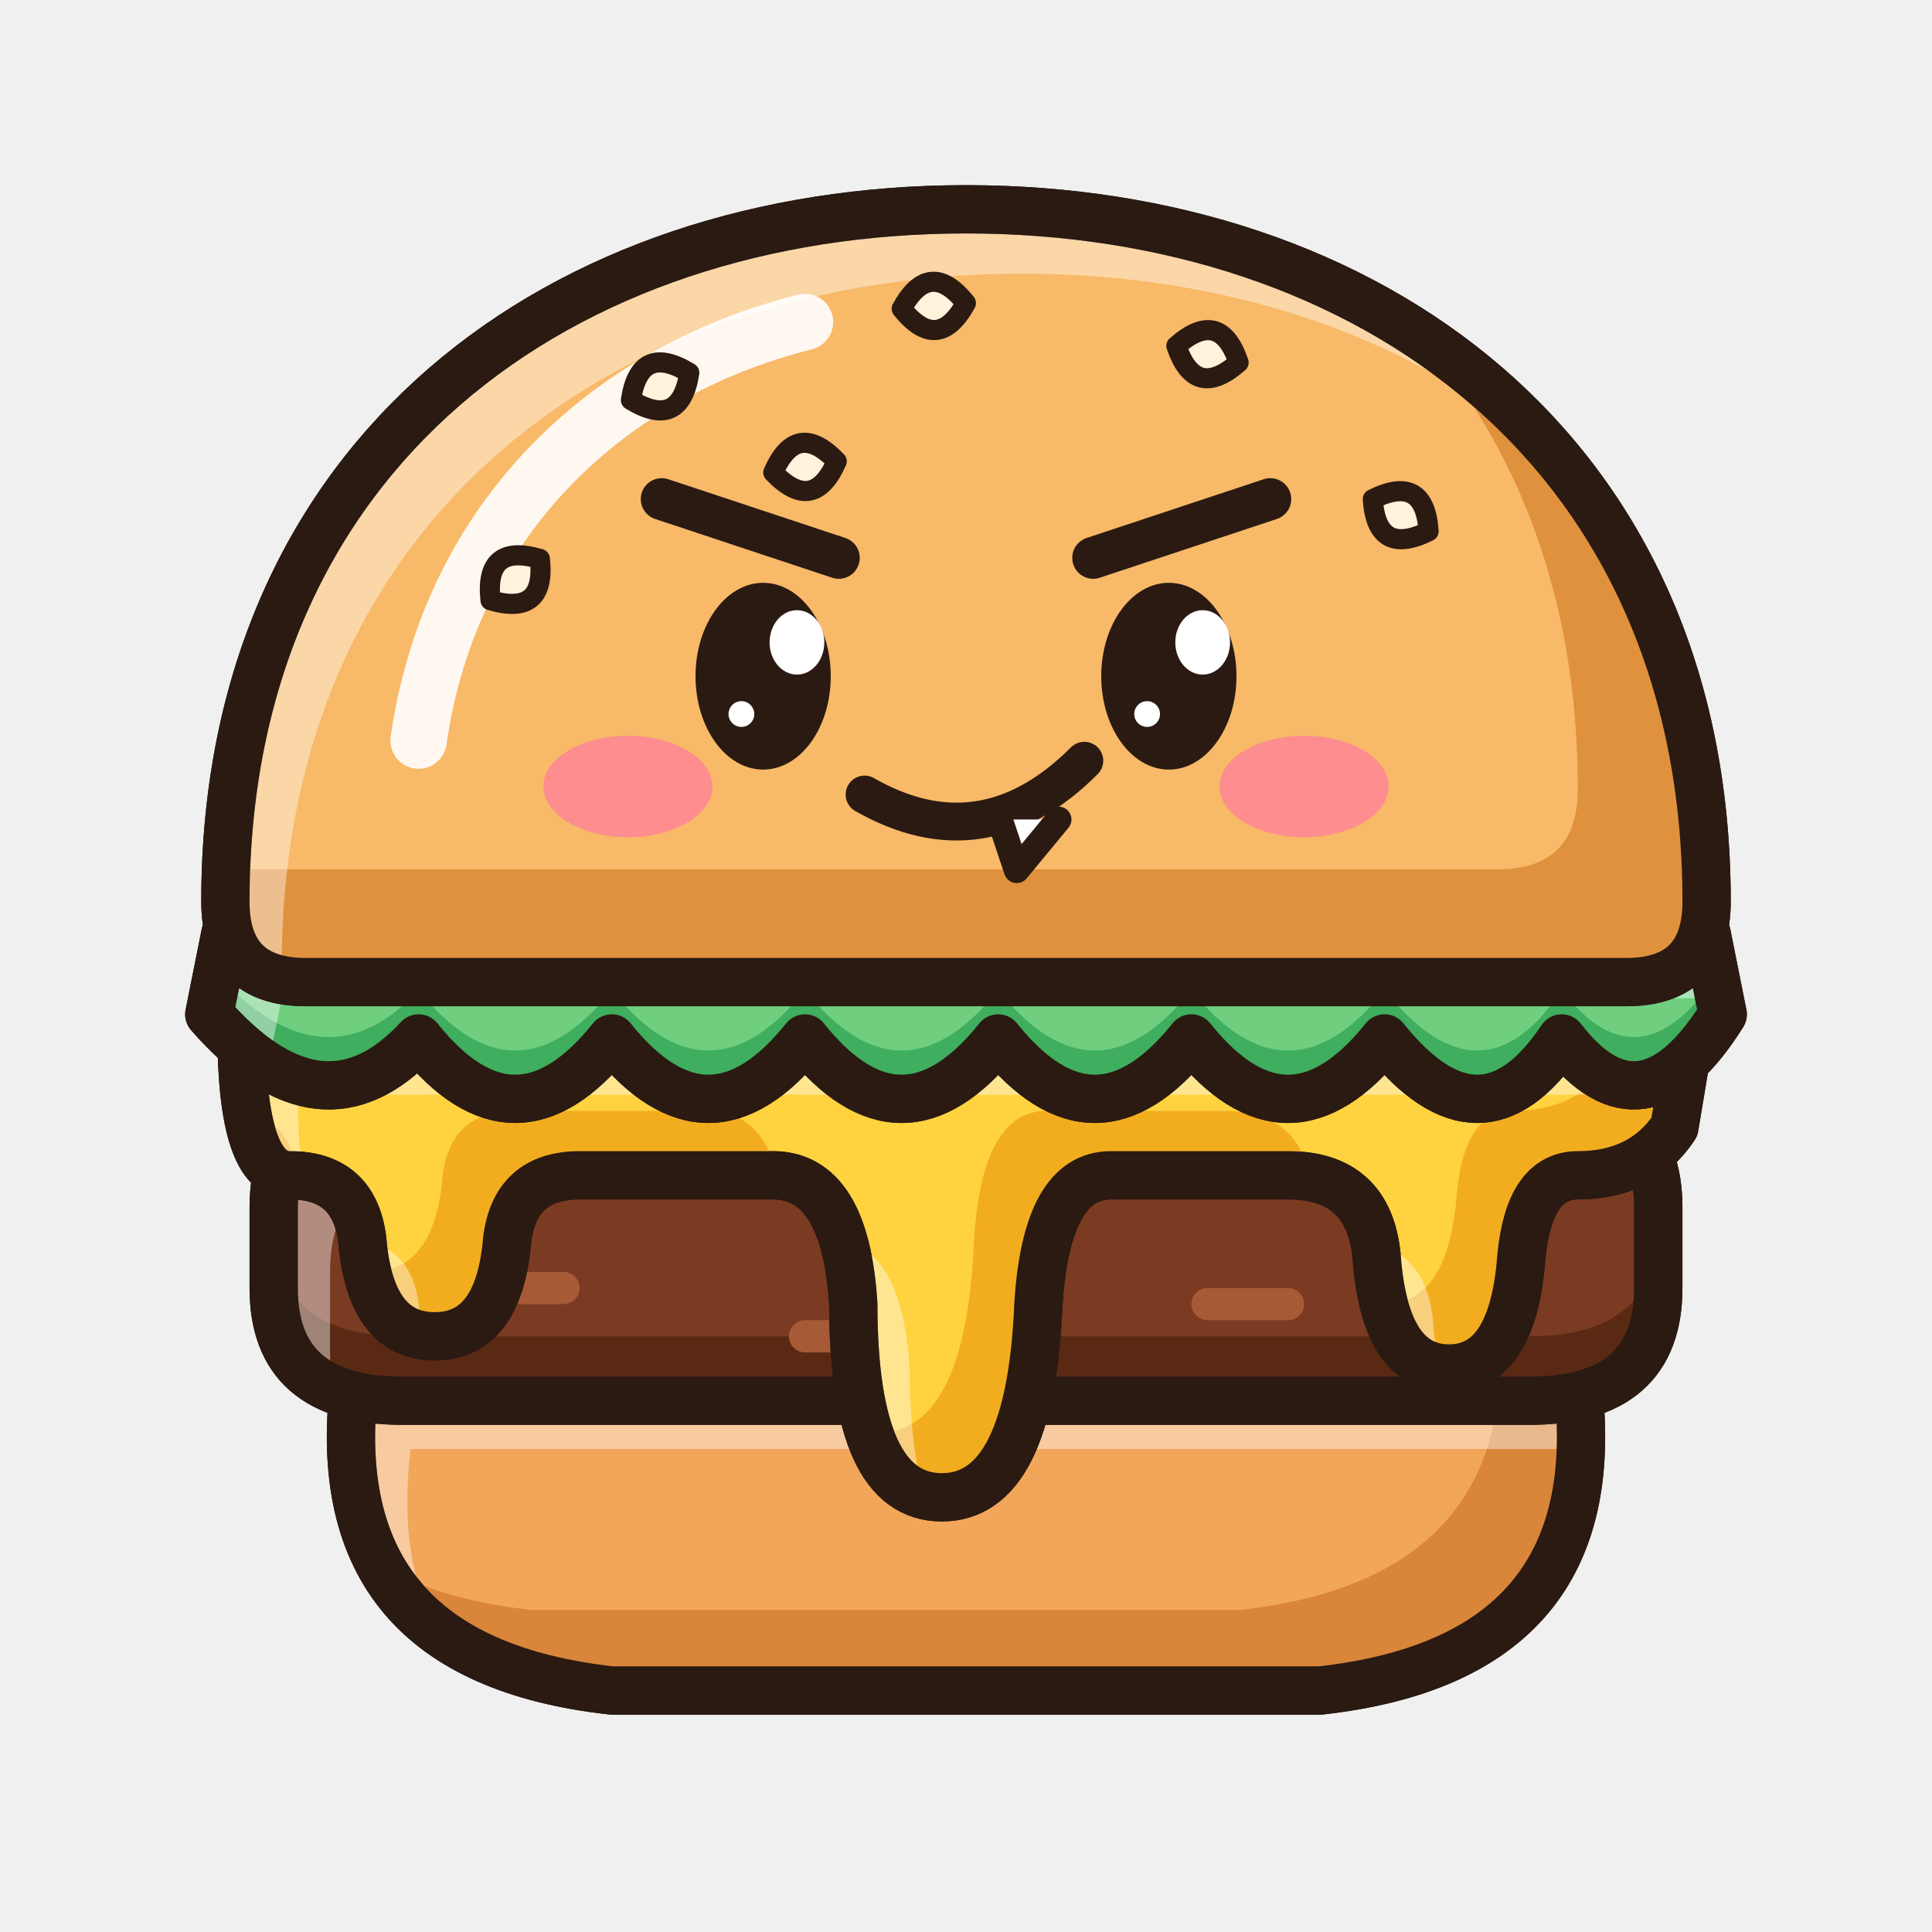
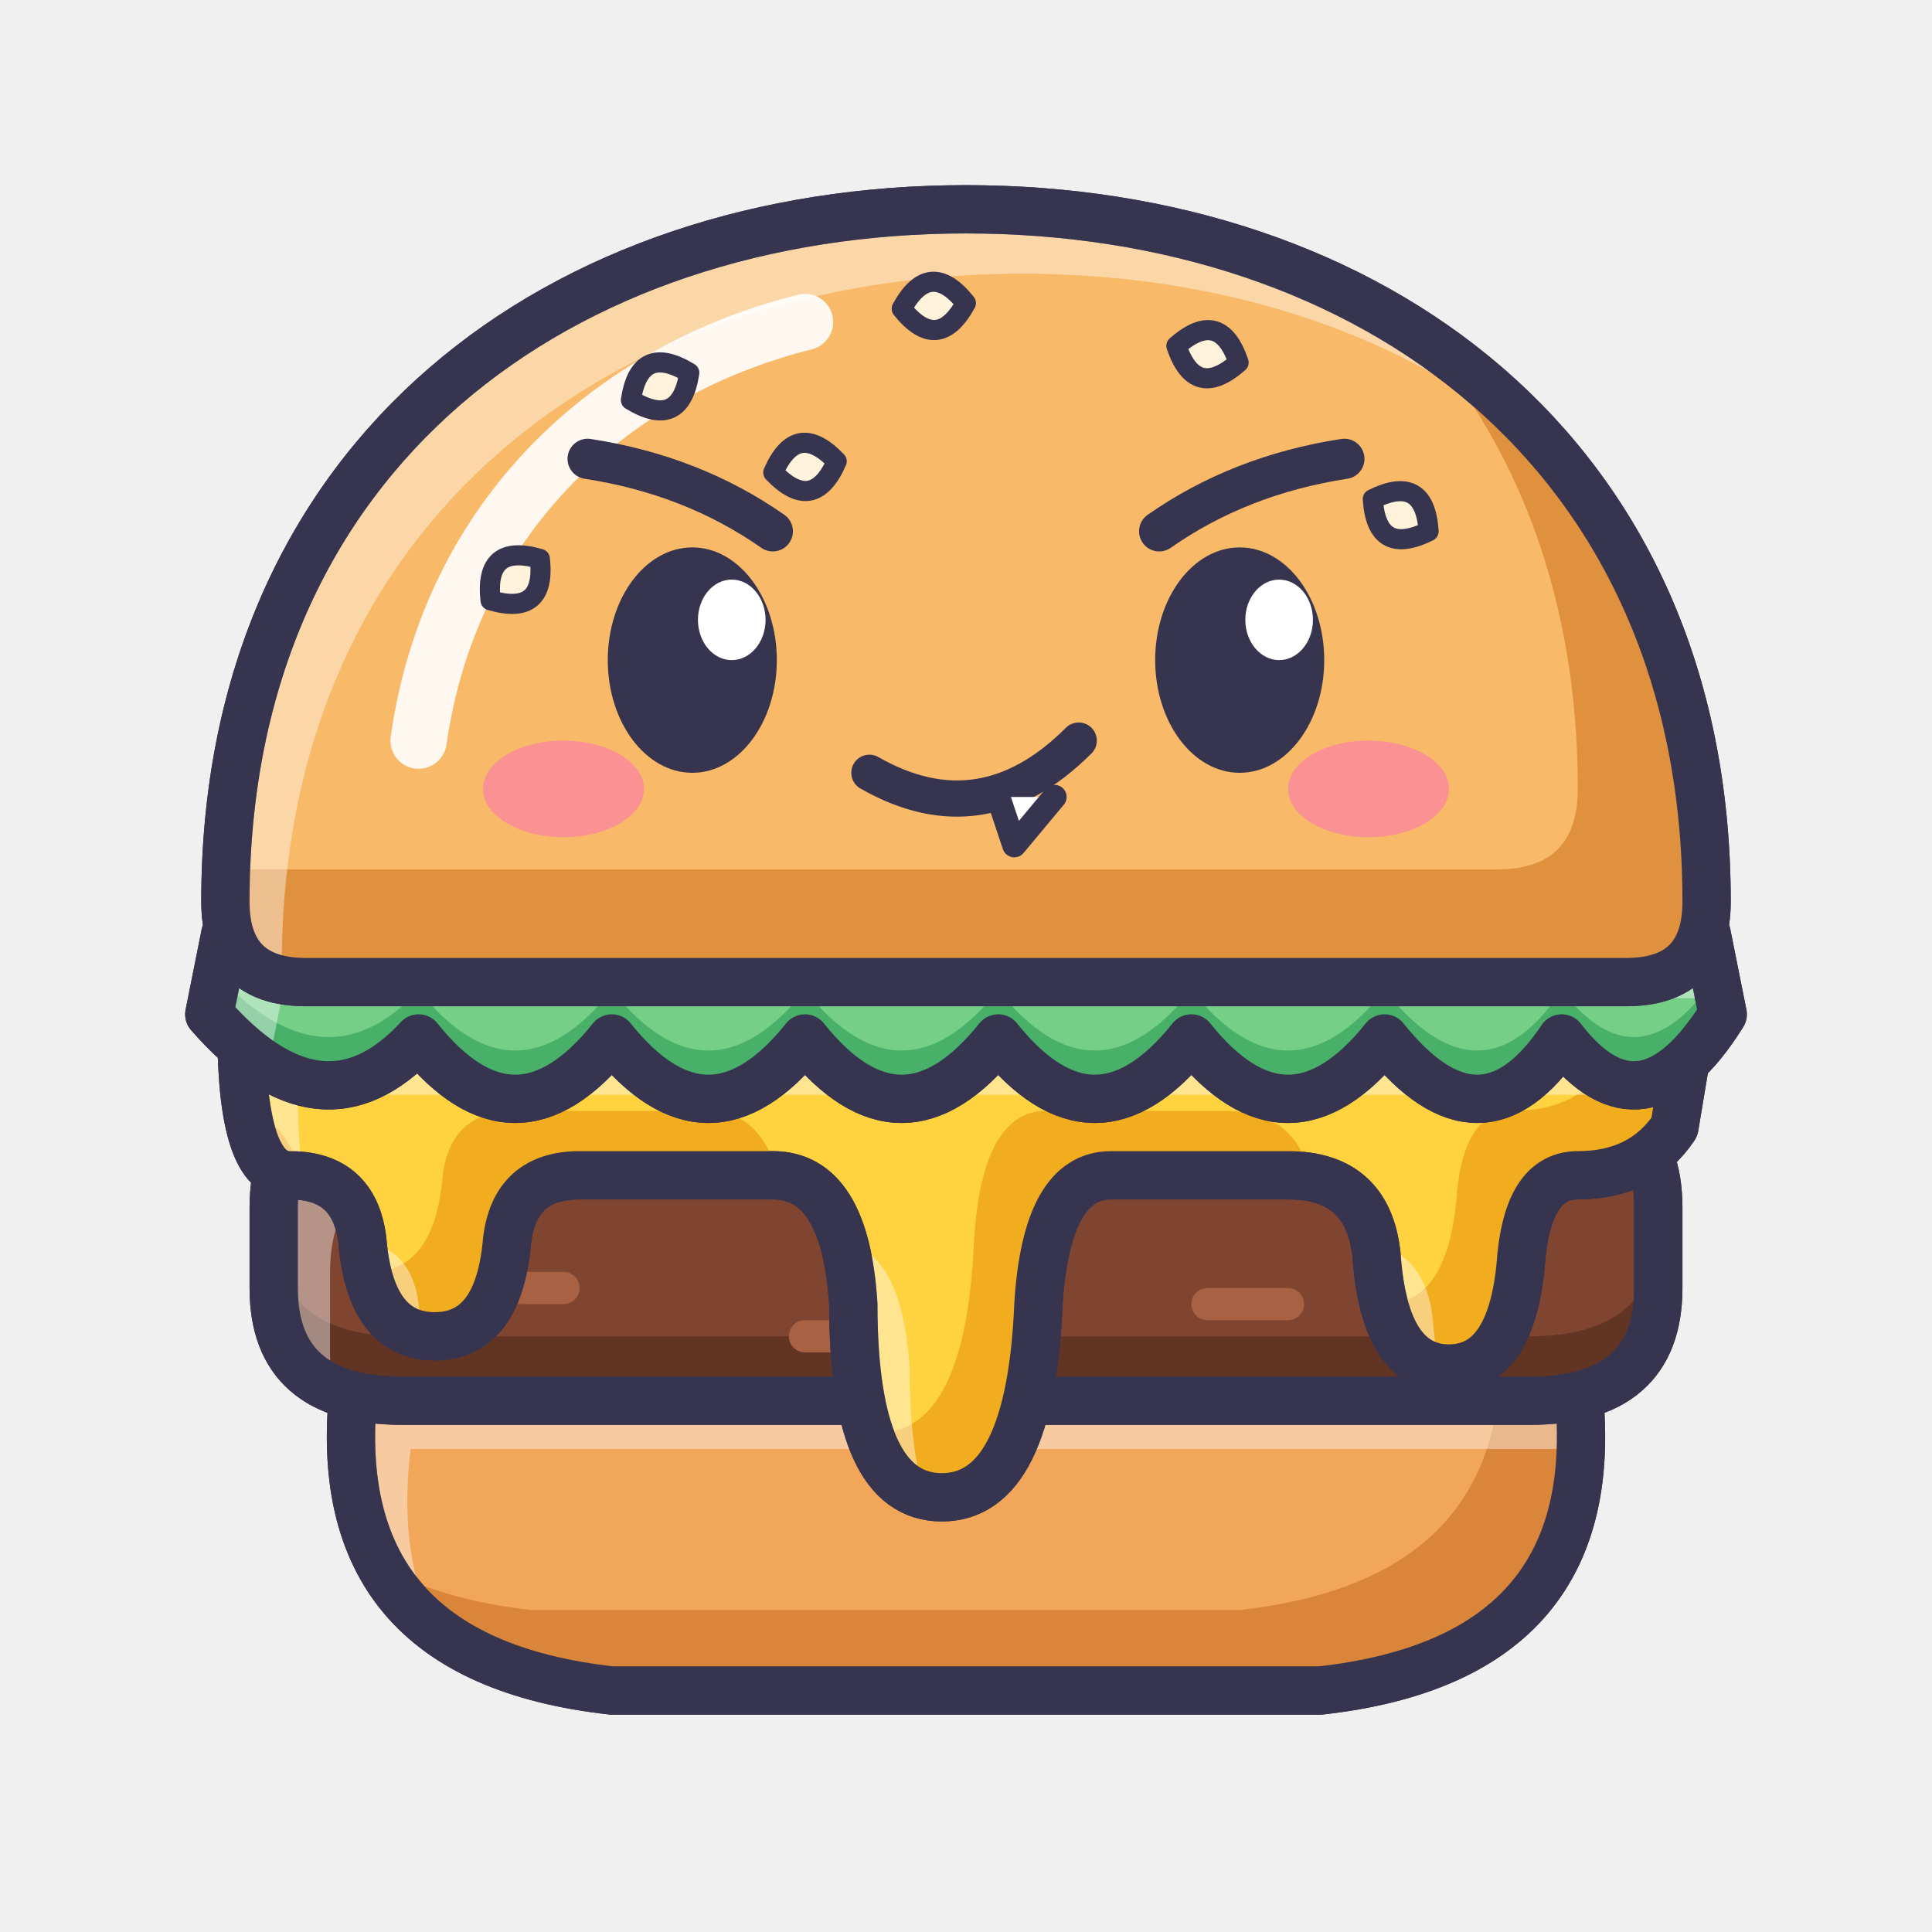
<svg xmlns="http://www.w3.org/2000/svg" viewBox="0 0 240 240" width="240" height="240">
-   <g stroke="#2a1a12" stroke-width="6" stroke-linejoin="round" stroke-linecap="round">
+   <g stroke="#37344f" stroke-width="6" stroke-linejoin="round" stroke-linecap="round">
    <mask id="k1">
-       <path d="M44 172 L196 172 Q200 206 164 210 L76 210 Q40 206 44 172Z" fill="#fff" stroke="none" />
-       <path d="M44 172 L196 172 Q200 206 164 210 L76 210 Q40 206 44 172Z" fill="#000" stroke="none" transform="translate(-10 -10)" />
+       <path d="M44 172 L196 172 Q200 206 164 210 L76 210 Q40 206 44 172Z" fill="#ffffff" stroke="none" />
+       <path d="M44 172 L196 172 Q200 206 164 210 L76 210 Q40 206 44 172Z" fill="#000000" stroke="none" transform="translate(-10 -10)" />
    </mask>
    <path d="M44 172 L196 172 Q200 206 164 210 L76 210 Q40 206 44 172Z" fill="#f2a65a" />
    <path d="M44 172 L196 172 Q200 206 164 210 L76 210 Q40 206 44 172Z" fill="#d9853a" stroke="none" mask="url(#k1)" />
    <mask id="k2">
-       <path d="M44 172 L196 172 Q200 206 164 210 L76 210 Q40 206 44 172Z" fill="#fff" stroke="none" />
-       <path d="M44 172 L196 172 Q200 206 164 210 L76 210 Q40 206 44 172Z" fill="#000" stroke="none" transform="translate(7 8)" />
+       <path d="M44 172 L196 172 Q200 206 164 210 L76 210 Q40 206 44 172Z" fill="#ffffff" stroke="none" />
+       <path d="M44 172 L196 172 Q200 206 164 210 L76 210 Q40 206 44 172Z" fill="#000000" stroke="none" transform="translate(7 8)" />
    </mask>
-     <path d="M44 172 L196 172 Q200 206 164 210 L76 210 Q40 206 44 172Z" fill="#fff" stroke="none" opacity=".42" mask="url(#k2)" />
+     <path d="M44 172 L196 172 Q200 206 164 210 L76 210 Q40 206 44 172Z" fill="#ffffff" stroke="none" opacity=".42" mask="url(#k2)" />
    <path d="M44 172 L196 172 Q200 206 164 210 L76 210 Q40 206 44 172Z" fill="none" />
    <mask id="k3">
-       <path d="M34 150 Q34 136 50 136 L190 136 Q206 136 206 150 L206 160 Q206 174 190 174 L50 174 Q34 174 34 160Z" fill="#fff" stroke="none" />
-       <path d="M34 150 Q34 136 50 136 L190 136 Q206 136 206 150 L206 160 Q206 174 190 174 L50 174 Q34 174 34 160Z" fill="#000" stroke="none" transform="translate(0 -8)" />
+       <path d="M34 150 Q34 136 50 136 L190 136 Q206 136 206 150 L206 160 Q206 174 190 174 L50 174 Q34 174 34 160Z" fill="#ffffff" stroke="none" />
+       <path d="M34 150 Q34 136 50 136 L190 136 Q206 136 206 150 L206 160 Q206 174 190 174 L50 174 Q34 174 34 160Z" fill="#000000" stroke="none" transform="translate(0 -8)" />
    </mask>
-     <path d="M34 150 Q34 136 50 136 L190 136 Q206 136 206 150 L206 160 Q206 174 190 174 L50 174 Q34 174 34 160Z" fill="#7a3b22" />
-     <path d="M34 150 Q34 136 50 136 L190 136 Q206 136 206 150 L206 160 Q206 174 190 174 L50 174 Q34 174 34 160Z" fill="#5a2914" stroke="none" mask="url(#k3)" />
+     <path d="M34 150 Q34 136 50 136 L190 136 Q206 136 206 150 L206 160 Q206 174 190 174 L50 174 Q34 174 34 160Z" fill="#7f4531" />
+     <path d="M34 150 Q34 136 50 136 L190 136 Q206 136 206 150 L206 160 Q206 174 190 174 L50 174 Q34 174 34 160Z" fill="#613424" stroke="none" mask="url(#k3)" />
    <mask id="k4">
-       <path d="M34 150 Q34 136 50 136 L190 136 Q206 136 206 150 L206 160 Q206 174 190 174 L50 174 Q34 174 34 160Z" fill="#fff" stroke="none" />
-       <path d="M34 150 Q34 136 50 136 L190 136 Q206 136 206 150 L206 160 Q206 174 190 174 L50 174 Q34 174 34 160Z" fill="#000" stroke="none" transform="translate(7 8)" />
+       <path d="M34 150 Q34 136 50 136 L190 136 Q206 136 206 150 L206 160 Q206 174 190 174 L50 174 Q34 174 34 160Z" fill="#ffffff" stroke="none" />
+       <path d="M34 150 Q34 136 50 136 L190 136 Q206 136 206 150 L206 160 Q206 174 190 174 L50 174 Q34 174 34 160Z" fill="#000000" stroke="none" transform="translate(7 8)" />
    </mask>
-     <path d="M34 150 Q34 136 50 136 L190 136 Q206 136 206 150 L206 160 Q206 174 190 174 L50 174 Q34 174 34 160Z" fill="#fff" stroke="none" opacity=".42" mask="url(#k4)" />
+     <path d="M34 150 Q34 136 50 136 L190 136 Q206 136 206 150 L206 160 Q206 174 190 174 L50 174 Q34 174 34 160Z" fill="#ffffff" stroke="none" opacity=".42" mask="url(#k4)" />
    <path d="M34 150 Q34 136 50 136 L190 136 Q206 136 206 150 L206 160 Q206 174 190 174 L50 174 Q34 174 34 160Z" fill="none" />
-     <path d="M60 160 l10 0 M100 166 l12 0 M150 162 l10 0" stroke="#a65a36" stroke-width="4" />
+     <path d="M60 160 l10 0 M100 166 l12 0 M150 162 l10 0" stroke="#a86243" stroke-width="4" />
    <mask id="k5">
-       <path d="M30 128 L210 128 L208 140 Q204 146 196 146 Q190 146 189 156 Q188 170 180 170 Q172 170 171 156 Q170 146 160 146 L138 146 Q130 146 129 162 Q128 186 117 186 Q106 186 106 162 Q105 146 96 146 L72 146 Q64 146 63 154 Q62 166 54 166 Q46 166 45 154 Q44 146 36 146 Q30 146 30 128Z" fill="#fff" stroke="none" />
-       <path d="M30 128 L210 128 L208 140 Q204 146 196 146 Q190 146 189 156 Q188 170 180 170 Q172 170 171 156 Q170 146 160 146 L138 146 Q130 146 129 162 Q128 186 117 186 Q106 186 106 162 Q105 146 96 146 L72 146 Q64 146 63 154 Q62 166 54 166 Q46 166 45 154 Q44 146 36 146 Q30 146 30 128Z" fill="#000" stroke="none" transform="translate(-8 -8)" />
+       <path d="M30 128 L210 128 L208 140 Q204 146 196 146 Q190 146 189 156 Q188 170 180 170 Q172 170 171 156 Q170 146 160 146 L138 146 Q130 146 129 162 Q128 186 117 186 Q106 186 106 162 Q105 146 96 146 L72 146 Q64 146 63 154 Q62 166 54 166 Q46 166 45 154 Q44 146 36 146 Q30 146 30 128Z" fill="#ffffff" stroke="none" />
+       <path d="M30 128 L210 128 L208 140 Q204 146 196 146 Q190 146 189 156 Q188 170 180 170 Q172 170 171 156 Q170 146 160 146 L138 146 Q130 146 129 162 Q128 186 117 186 Q106 186 106 162 Q105 146 96 146 L72 146 Q64 146 63 154 Q62 166 54 166 Q46 166 45 154 Q44 146 36 146 Q30 146 30 128Z" fill="#000000" stroke="none" transform="translate(-8 -8)" />
    </mask>
    <path d="M30 128 L210 128 L208 140 Q204 146 196 146 Q190 146 189 156 Q188 170 180 170 Q172 170 171 156 Q170 146 160 146 L138 146 Q130 146 129 162 Q128 186 117 186 Q106 186 106 162 Q105 146 96 146 L72 146 Q64 146 63 154 Q62 166 54 166 Q46 166 45 154 Q44 146 36 146 Q30 146 30 128Z" fill="#ffd23f" />
    <path d="M30 128 L210 128 L208 140 Q204 146 196 146 Q190 146 189 156 Q188 170 180 170 Q172 170 171 156 Q170 146 160 146 L138 146 Q130 146 129 162 Q128 186 117 186 Q106 186 106 162 Q105 146 96 146 L72 146 Q64 146 63 154 Q62 166 54 166 Q46 166 45 154 Q44 146 36 146 Q30 146 30 128Z" fill="#f2ad1f" stroke="none" mask="url(#k5)" />
    <mask id="k6">
-       <path d="M30 128 L210 128 L208 140 Q204 146 196 146 Q190 146 189 156 Q188 170 180 170 Q172 170 171 156 Q170 146 160 146 L138 146 Q130 146 129 162 Q128 186 117 186 Q106 186 106 162 Q105 146 96 146 L72 146 Q64 146 63 154 Q62 166 54 166 Q46 166 45 154 Q44 146 36 146 Q30 146 30 128Z" fill="#fff" stroke="none" />
-       <path d="M30 128 L210 128 L208 140 Q204 146 196 146 Q190 146 189 156 Q188 170 180 170 Q172 170 171 156 Q170 146 160 146 L138 146 Q130 146 129 162 Q128 186 117 186 Q106 186 106 162 Q105 146 96 146 L72 146 Q64 146 63 154 Q62 166 54 166 Q46 166 45 154 Q44 146 36 146 Q30 146 30 128Z" fill="#000" stroke="none" transform="translate(7 8)" />
+       <path d="M30 128 L210 128 L208 140 Q204 146 196 146 Q190 146 189 156 Q188 170 180 170 Q172 170 171 156 Q170 146 160 146 L138 146 Q130 146 129 162 Q128 186 117 186 Q106 186 106 162 Q105 146 96 146 L72 146 Q64 146 63 154 Q62 166 54 166 Q46 166 45 154 Q44 146 36 146 Q30 146 30 128Z" fill="#ffffff" stroke="none" />
+       <path d="M30 128 L210 128 L208 140 Q204 146 196 146 Q190 146 189 156 Q188 170 180 170 Q172 170 171 156 Q170 146 160 146 L138 146 Q130 146 129 162 Q128 186 117 186 Q106 186 106 162 Q105 146 96 146 L72 146 Q64 146 63 154 Q62 166 54 166 Q46 166 45 154 Q44 146 36 146 Q30 146 30 128Z" fill="#000000" stroke="none" transform="translate(7 8)" />
    </mask>
-     <path d="M30 128 L210 128 L208 140 Q204 146 196 146 Q190 146 189 156 Q188 170 180 170 Q172 170 171 156 Q170 146 160 146 L138 146 Q130 146 129 162 Q128 186 117 186 Q106 186 106 162 Q105 146 96 146 L72 146 Q64 146 63 154 Q62 166 54 166 Q46 166 45 154 Q44 146 36 146 Q30 146 30 128Z" fill="#fff" stroke="none" opacity=".42" mask="url(#k6)" />
+     <path d="M30 128 L210 128 L208 140 Q204 146 196 146 Q190 146 189 156 Q188 170 180 170 Q172 170 171 156 Q170 146 160 146 L138 146 Q130 146 129 162 Q128 186 117 186 Q106 186 106 162 Q105 146 96 146 L72 146 Q64 146 63 154 Q62 166 54 166 Q46 166 45 154 Q44 146 36 146 Q30 146 30 128Z" fill="#ffffff" stroke="none" opacity=".42" mask="url(#k6)" />
    <path d="M30 128 L210 128 L208 140 Q204 146 196 146 Q190 146 189 156 Q188 170 180 170 Q172 170 171 156 Q170 146 160 146 L138 146 Q130 146 129 162 Q128 186 117 186 Q106 186 106 162 Q105 146 96 146 L72 146 Q64 146 63 154 Q62 166 54 166 Q46 166 45 154 Q44 146 36 146 Q30 146 30 128Z" fill="none" />
    <mask id="k7">
-       <path d="M28 116 L212 116 L214 126 Q204 142 194 129 Q184 144 172 129 Q160 144 148 129 Q136 144 124 129 Q112 144 100 129 Q88 144 76 129 Q64 144 52 129 Q40 142 26 126Z" fill="#fff" stroke="none" />
-       <path d="M28 116 L212 116 L214 126 Q204 142 194 129 Q184 144 172 129 Q160 144 148 129 Q136 144 124 129 Q112 144 100 129 Q88 144 76 129 Q64 144 52 129 Q40 142 26 126Z" fill="#000" stroke="none" transform="translate(0 -6)" />
+       <path d="M28 116 L212 116 L214 126 Q204 142 194 129 Q184 144 172 129 Q160 144 148 129 Q136 144 124 129 Q112 144 100 129 Q88 144 76 129 Q64 144 52 129 Q40 142 26 126Z" fill="#ffffff" stroke="none" />
+       <path d="M28 116 L212 116 L214 126 Q204 142 194 129 Q184 144 172 129 Q160 144 148 129 Q136 144 124 129 Q112 144 100 129 Q88 144 76 129 Q64 144 52 129 Q40 142 26 126Z" fill="#000000" stroke="none" transform="translate(0 -6)" />
    </mask>
-     <path d="M28 116 L212 116 L214 126 Q204 142 194 129 Q184 144 172 129 Q160 144 148 129 Q136 144 124 129 Q112 144 100 129 Q88 144 76 129 Q64 144 52 129 Q40 142 26 126Z" fill="#6fcf7f" />
-     <path d="M28 116 L212 116 L214 126 Q204 142 194 129 Q184 144 172 129 Q160 144 148 129 Q136 144 124 129 Q112 144 100 129 Q88 144 76 129 Q64 144 52 129 Q40 142 26 126Z" fill="#3fae5e" stroke="none" mask="url(#k7)" />
+     <path d="M28 116 L212 116 L214 126 Q204 142 194 129 Q184 144 172 129 Q160 144 148 129 Q136 144 124 129 Q112 144 100 129 Q88 144 76 129 Q64 144 52 129 Q40 142 26 126Z" fill="#75cf87" />
+     <path d="M28 116 L212 116 L214 126 Q204 142 194 129 Q184 144 172 129 Q160 144 148 129 Q136 144 124 129 Q112 144 100 129 Q88 144 76 129 Q64 144 52 129 Q40 142 26 126Z" fill="#48b069" stroke="none" mask="url(#k7)" />
    <mask id="k8">
-       <path d="M28 116 L212 116 L214 126 Q204 142 194 129 Q184 144 172 129 Q160 144 148 129 Q136 144 124 129 Q112 144 100 129 Q88 144 76 129 Q64 144 52 129 Q40 142 26 126Z" fill="#fff" stroke="none" />
-       <path d="M28 116 L212 116 L214 126 Q204 142 194 129 Q184 144 172 129 Q160 144 148 129 Q136 144 124 129 Q112 144 100 129 Q88 144 76 129 Q64 144 52 129 Q40 142 26 126Z" fill="#000" stroke="none" transform="translate(7 8)" />
+       <path d="M28 116 L212 116 L214 126 Q204 142 194 129 Q184 144 172 129 Q160 144 148 129 Q136 144 124 129 Q112 144 100 129 Q88 144 76 129 Q64 144 52 129 Q40 142 26 126Z" fill="#ffffff" stroke="none" />
+       <path d="M28 116 L212 116 L214 126 Q204 142 194 129 Q184 144 172 129 Q160 144 148 129 Q136 144 124 129 Q112 144 100 129 Q88 144 76 129 Q64 144 52 129 Q40 142 26 126Z" fill="#000000" stroke="none" transform="translate(7 8)" />
    </mask>
-     <path d="M28 116 L212 116 L214 126 Q204 142 194 129 Q184 144 172 129 Q160 144 148 129 Q136 144 124 129 Q112 144 100 129 Q88 144 76 129 Q64 144 52 129 Q40 142 26 126Z" fill="#fff" stroke="none" opacity=".42" mask="url(#k8)" />
+     <path d="M28 116 L212 116 L214 126 Q204 142 194 129 Q184 144 172 129 Q160 144 148 129 Q136 144 124 129 Q112 144 100 129 Q88 144 76 129 Q64 144 52 129 Q40 142 26 126Z" fill="#ffffff" stroke="none" opacity=".42" mask="url(#k8)" />
    <path d="M28 116 L212 116 L214 126 Q204 142 194 129 Q184 144 172 129 Q160 144 148 129 Q136 144 124 129 Q112 144 100 129 Q88 144 76 129 Q64 144 52 129 Q40 142 26 126Z" fill="none" />
    <mask id="k9">
-       <path d="M28 112 C28 56 70 26 120 26 C170 26 212 56 212 112 Q212 122 202 122 L38 122 Q28 122 28 112Z" fill="#fff" stroke="none" />
-       <path d="M28 112 C28 56 70 26 120 26 C170 26 212 56 212 112 Q212 122 202 122 L38 122 Q28 122 28 112Z" fill="#000" stroke="none" transform="translate(-16 -14)" />
+       <path d="M28 112 C28 56 70 26 120 26 C170 26 212 56 212 112 Q212 122 202 122 L38 122 Q28 122 28 112Z" fill="#ffffff" stroke="none" />
+       <path d="M28 112 C28 56 70 26 120 26 C170 26 212 56 212 112 Q212 122 202 122 L38 122 Q28 122 28 112Z" fill="#000000" stroke="none" transform="translate(-16 -14)" />
    </mask>
    <path d="M28 112 C28 56 70 26 120 26 C170 26 212 56 212 112 Q212 122 202 122 L38 122 Q28 122 28 112Z" fill="#f8b968" />
    <path d="M28 112 C28 56 70 26 120 26 C170 26 212 56 212 112 Q212 122 202 122 L38 122 Q28 122 28 112Z" fill="#e0913e" stroke="none" mask="url(#k9)" />
    <mask id="k10">
-       <path d="M28 112 C28 56 70 26 120 26 C170 26 212 56 212 112 Q212 122 202 122 L38 122 Q28 122 28 112Z" fill="#fff" stroke="none" />
-       <path d="M28 112 C28 56 70 26 120 26 C170 26 212 56 212 112 Q212 122 202 122 L38 122 Q28 122 28 112Z" fill="#000" stroke="none" transform="translate(7 8)" />
+       <path d="M28 112 C28 56 70 26 120 26 C170 26 212 56 212 112 Q212 122 202 122 L38 122 Q28 122 28 112Z" fill="#ffffff" stroke="none" />
+       <path d="M28 112 C28 56 70 26 120 26 C170 26 212 56 212 112 Q212 122 202 122 L38 122 Q28 122 28 112Z" fill="#000000" stroke="none" transform="translate(7 8)" />
    </mask>
-     <path d="M28 112 C28 56 70 26 120 26 C170 26 212 56 212 112 Q212 122 202 122 L38 122 Q28 122 28 112Z" fill="#fff" stroke="none" opacity=".42" mask="url(#k10)" />
-     <path d="M52 92 C56 64 76 46 100 40" fill="none" stroke="#fff" stroke-width="7" opacity=".9" />
+     <path d="M28 112 C28 56 70 26 120 26 C170 26 212 56 212 112 Q212 122 202 122 L38 122 Q28 122 28 112Z" fill="#ffffff" stroke="none" opacity=".42" mask="url(#k10)" />
+     <path d="M52 92 C56 64 76 46 100 40" fill="none" stroke="#ffffff" stroke-width="7" opacity=".9" />
    <path d="M28 112 C28 56 70 26 120 26 C170 26 212 56 212 112 Q212 122 202 122 L38 122 Q28 122 28 112Z" fill="none" />
    <path d="M78 48 q4 -6 8 0 q-4 6 -8 0Z" fill="#fff3dc" stroke-width="2.5" transform="rotate(-25 82 48)" />
    <path d="M112 38 q4 -6 8 0 q-4 6 -8 0Z" fill="#fff3dc" stroke-width="2.5" transform="rotate(-5 116 38)" />
    <path d="M146 44 q4 -6 8 0 q-4 6 -8 0Z" fill="#fff3dc" stroke-width="2.5" transform="rotate(15 150 44)" />
    <path d="M60 72 q4 -6 8 0 q-4 6 -8 0Z" fill="#fff3dc" stroke-width="2.5" transform="rotate(-40 64 72)" />
    <path d="M170 64 q4 -6 8 0 q-4 6 -8 0Z" fill="#fff3dc" stroke-width="2.5" transform="rotate(30 174 64)" />
    <path d="M96 58 q4 -6 8 0 q-4 6 -8 0Z" fill="#fff3dc" stroke-width="2.5" transform="rotate(-10 100 58)" />
-     <ellipse cx="78.0" cy="97.7" rx="10.5" ry="6.3" fill="#ff7f9c" stroke="none" opacity=".75" />
-     <ellipse cx="162.0" cy="97.7" rx="10.5" ry="6.3" fill="#ff7f9c" stroke="none" opacity=".75" />
-     <ellipse cx="94.8" cy="84.0" rx="8.4" ry="11.6" fill="#2a1a12" stroke="none" />
-     <ellipse cx="99.0" cy="79.8" rx="3.4" ry="4.0" fill="#fff" stroke="none" />
-     <circle cx="92.1" cy="88.7" r="1.6" fill="#fff" stroke="none" />
-     <path d="M82.2 62.0 L104.2 69.3" stroke-width="5.2" />
-     <ellipse cx="145.2" cy="84.0" rx="8.4" ry="11.6" fill="#2a1a12" stroke="none" />
-     <ellipse cx="149.4" cy="79.8" rx="3.4" ry="4.0" fill="#fff" stroke="none" />
-     <circle cx="142.5" cy="88.7" r="1.6" fill="#fff" stroke="none" />
-     <path d="M157.8 62.0 L135.8 69.3" stroke-width="5.2" />
-     <path d="M107.4 98.7 Q122.1 107.1 134.7 94.5" fill="none" stroke-width="4.7" />
-     <path d="M124.2 101.8 l2.1 6.3 l5.2 -6.3" fill="#fff" stroke-width="3.2" />
+     <ellipse cx="70.0" cy="98.0" rx="10.0" ry="6.0" fill="#fb84a2" stroke="none" opacity=".75" />
+     <ellipse cx="170.0" cy="98.0" rx="10.0" ry="6.0" fill="#fb84a2" stroke="none" opacity=".75" />
+     <ellipse cx="86.0" cy="82.0" rx="10.5" ry="14.0" fill="#37344f" stroke="none" />
+     <ellipse cx="90.9" cy="77.0" rx="4.2" ry="5.0" fill="#ffffff" stroke="none" />
+     <path d="M73.0 57.0 Q86.0 59.0 96.0 66.0" fill="none" stroke-width="5.0" />
+     <ellipse cx="154.0" cy="82.0" rx="10.5" ry="14.0" fill="#37344f" stroke="none" />
+     <ellipse cx="158.9" cy="77.0" rx="4.2" ry="5.0" fill="#ffffff" stroke="none" />
+     <path d="M167.0 57.0 Q154.0 59.0 144.0 66.0" fill="none" stroke-width="5.0" />
+     <path d="M108.0 96.0 Q122.0 104.0 134.0 92.0" fill="none" stroke-width="4.5" />
+     <path d="M124.0 99.0 l2.0 6.0 l5.0 -6.0" fill="#ffffff" stroke-width="3.0" />
  </g>
</svg>
